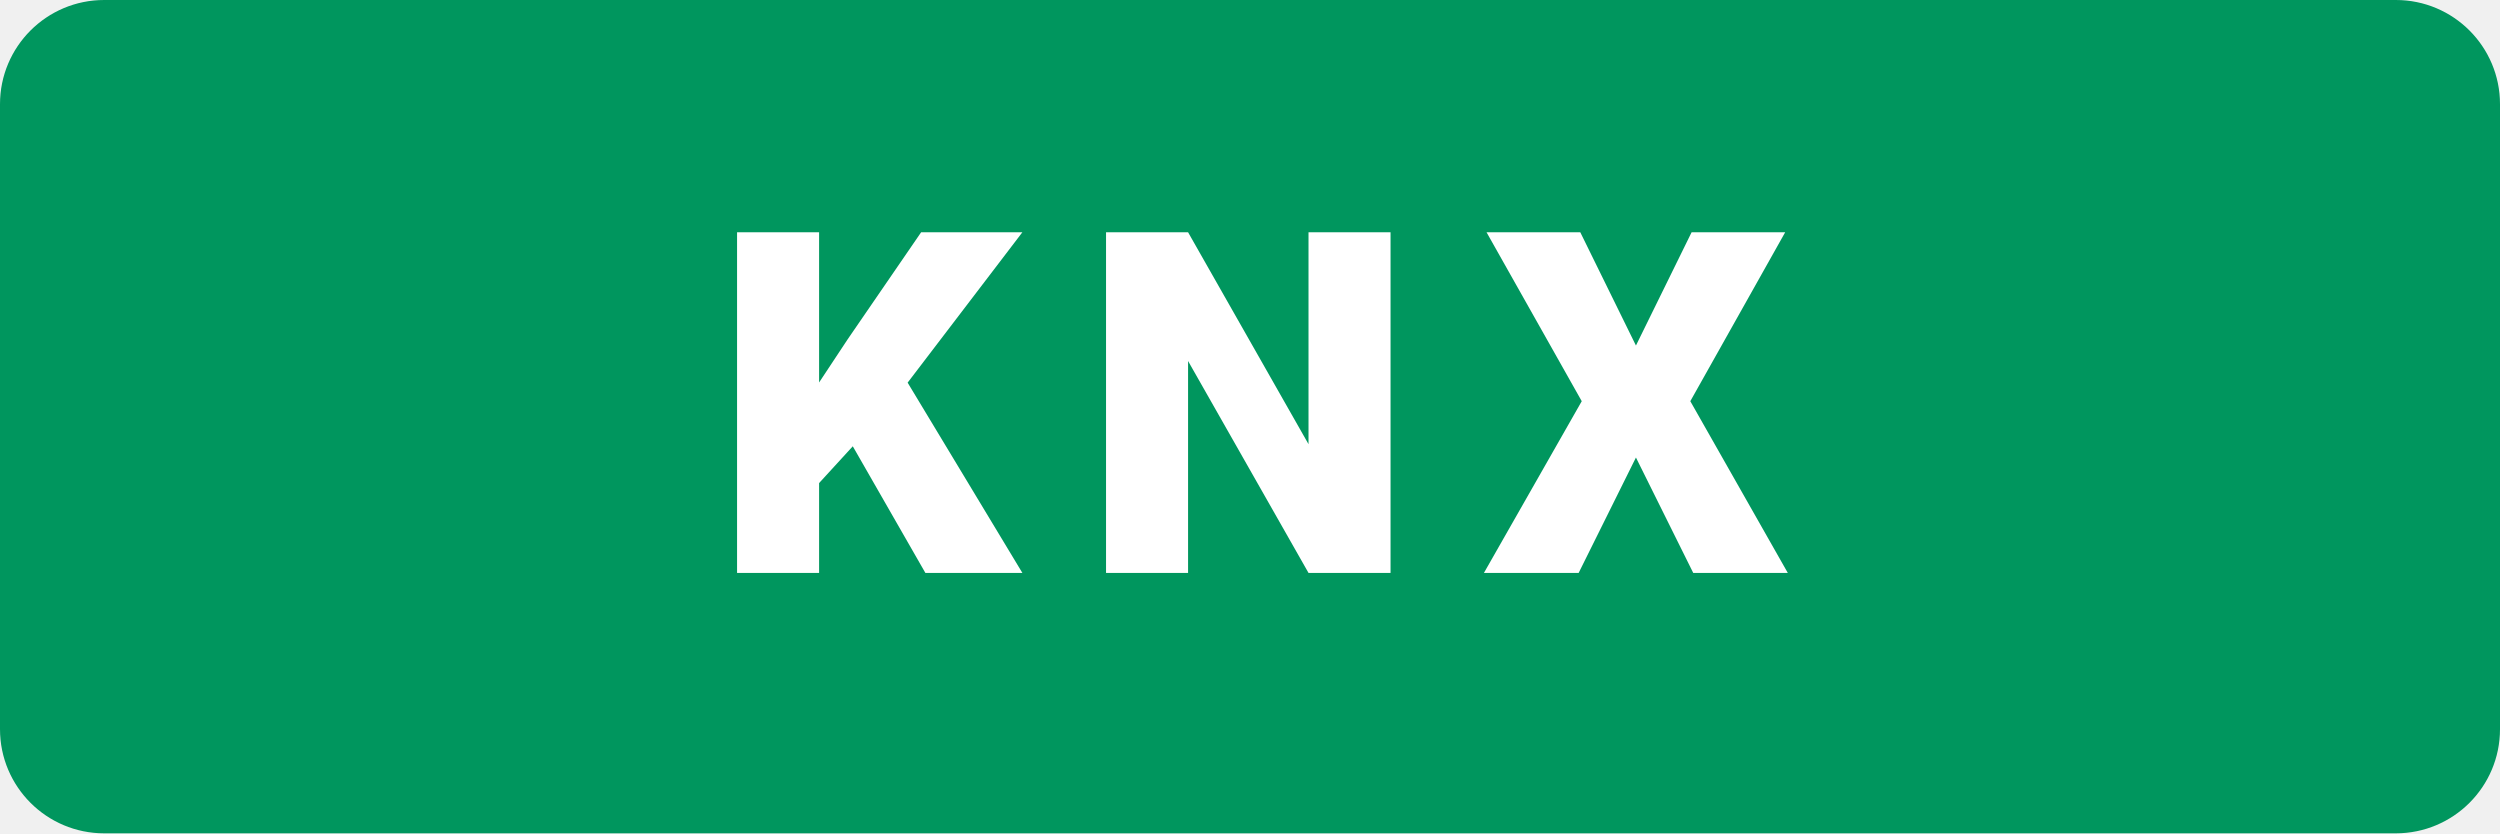
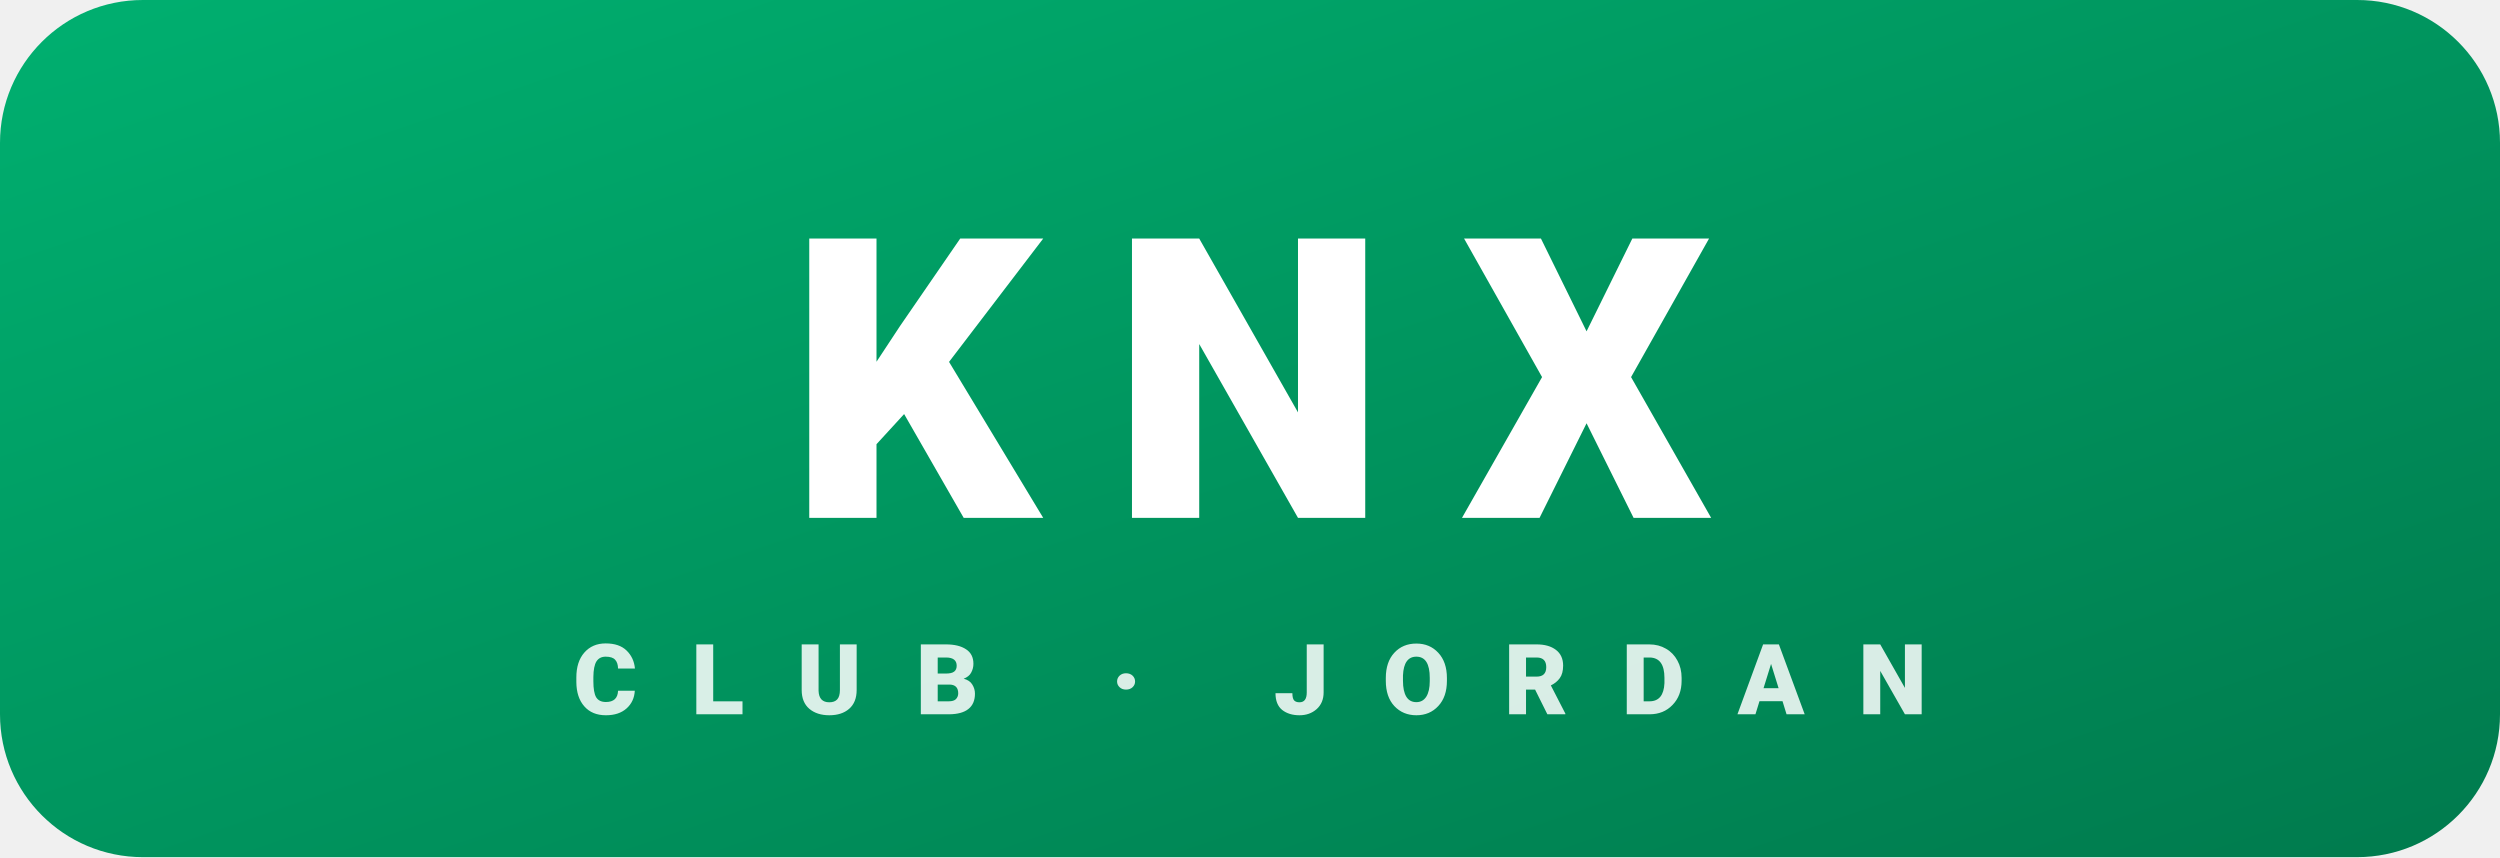
- <svg xmlns="http://www.w3.org/2000/svg" viewBox="0 0 240 80" role="img" aria-label="KNX">
-   <style>
-     .w { fill: #00965e; }
-     .t { fill: #ffffff; font-family: ui-sans-serif, system-ui, -apple-system, "Segoe UI", Roboto, sans-serif; font-weight: 800; font-size: 46px; letter-spacing: 6px; }
-   </style>
-   <rect class="w" x="0" y="0" width="240" height="80" rx="10" />
-   <text class="t" x="50%" y="55" text-anchor="middle">KNX</text>
+ <svg xmlns="http://www.w3.org/2000/svg" viewBox="0 0 280 96" role="img" aria-label="KNX Club Jordan">
+   <defs>
+     <linearGradient id="knxBg" x1="0%" y1="0%" x2="100%" y2="100%">
+       <stop offset="0%" stop-color="#00b070" />
+       <stop offset="100%" stop-color="#007a4d" />
+     </linearGradient>
+   </defs>
+   <rect x="0" y="0" width="280" height="96" rx="16" fill="url(#knxBg)" />
+   <g fill="#ffffff" font-family="ui-sans-serif, system-ui, -apple-system, 'Segoe UI', Roboto, Inter, sans-serif" font-weight="800">
+     <text x="140" y="58" text-anchor="middle" font-size="44" letter-spacing="8">KNX</text>
+     <text x="140" y="80" text-anchor="middle" font-size="11" letter-spacing="6" opacity="0.85">CLUB · JORDAN</text>
+   </g>
</svg>
